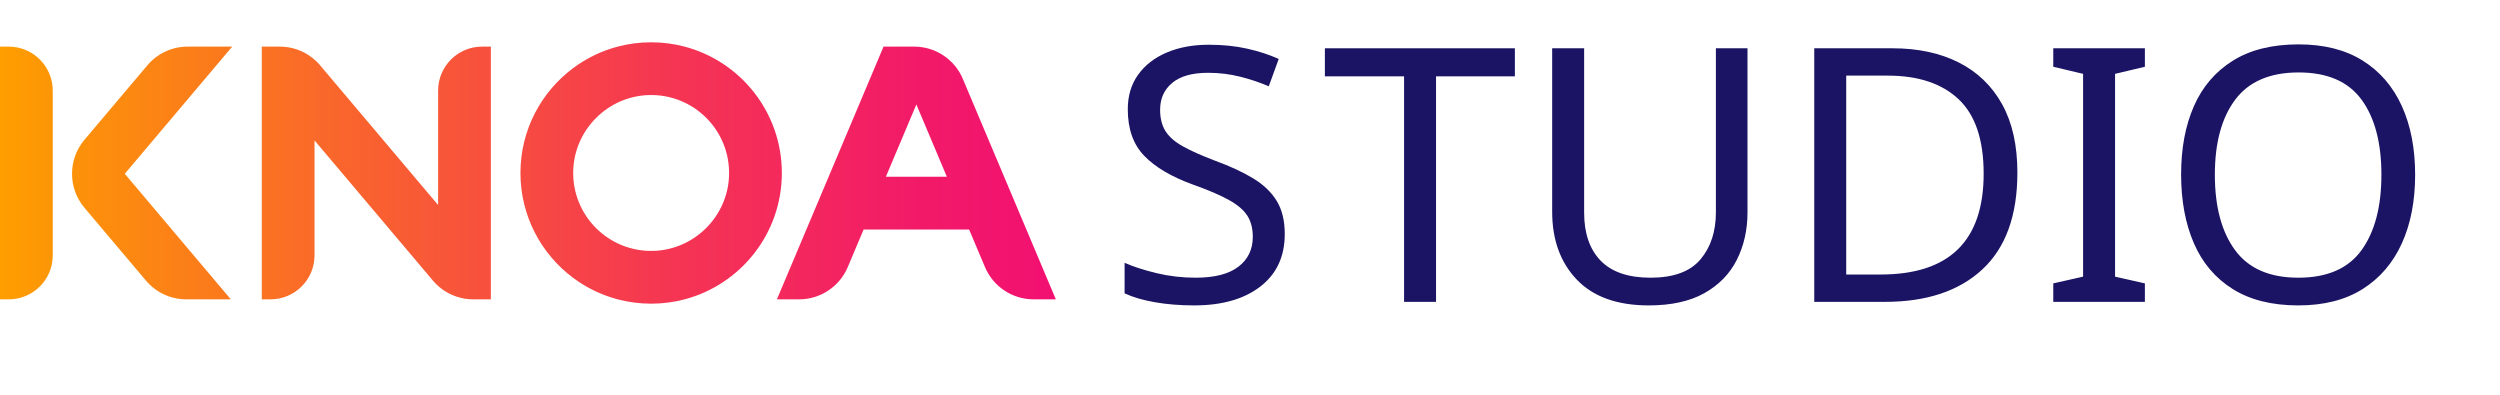
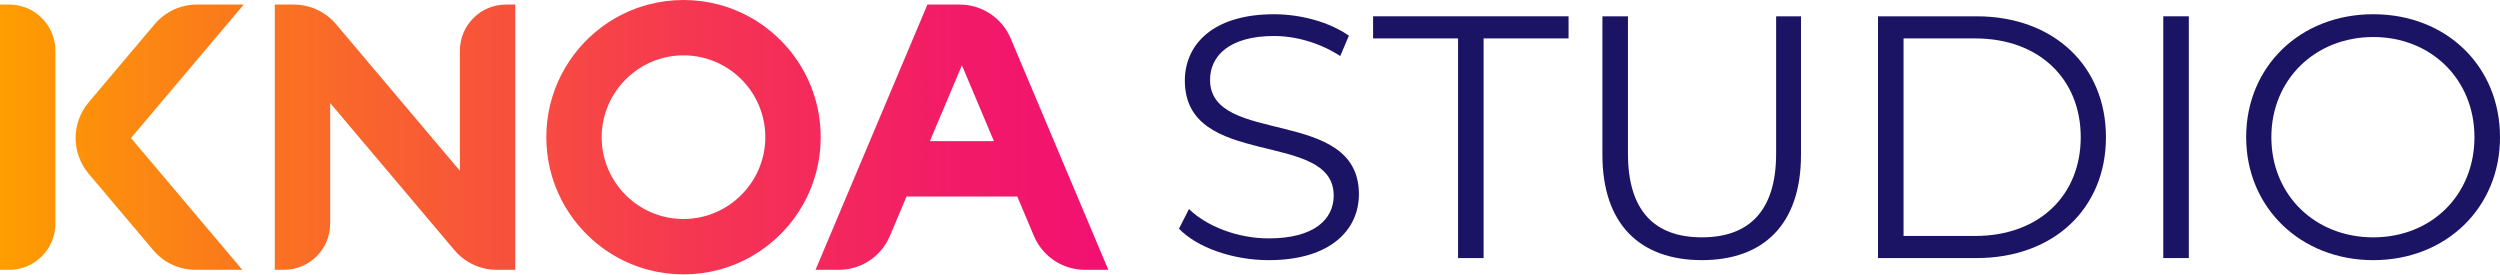
- <svg xmlns="http://www.w3.org/2000/svg" id="Layer_2" data-name="Layer 2" viewBox="0 0 1861.06 293.98">
+ <svg xmlns="http://www.w3.org/2000/svg" id="Layer_2" data-name="Layer 2" viewBox="0 0 1772.96 194.58">
  <defs>
    <style>
      .cls-1 {
-         letter-spacing: 0em;
+         fill: #1b1464;
      }

      .cls-2 {
-         fill: #1b1464;
-         font-family: Montserrat-Regular, Montserrat;
-         font-size: 264.37px;
-       }
- 
-       .cls-3 {
-         letter-spacing: 0em;
-       }
- 
-       .cls-4 {
-         letter-spacing: -.01em;
-       }
- 
-       .cls-5 {
        fill: url(#linear-gradient);
      }
    </style>
-     <linearGradient id="linear-gradient" x1="0" y1="128.77" x2="786" y2="128.77" gradientUnits="userSpaceOnUse">
+     <linearGradient id="linear-gradient" x1="0" y1="97.29" x2="786" y2="97.29" gradientUnits="userSpaceOnUse">
      <stop offset="0" stop-color="#fe9e00" />
      <stop offset=".33" stop-color="#f9642d" />
      <stop offset=".63" stop-color="#f53652" />
      <stop offset=".87" stop-color="#f21a68" />
      <stop offset="1" stop-color="#f21071" />
    </linearGradient>
  </defs>
  <g id="Layer_1-2" data-name="Layer 1">
-     <path class="cls-5" d="M39.27,67.44v122.67c0,18.07-14.65,32.73-32.73,32.73H0V34.71h6.54c18.07,0,32.73,14.65,32.73,32.73ZM172.85,34.71h-33.17c-11.56,0-22.53,5.09-29.99,13.93l-46.8,55.4c-12.36,14.63-12.36,36.04,0,50.67l45.79,54.2c7.46,8.83,18.43,13.92,29.99,13.92h33.16l-78.94-93.45,79.96-94.67ZM358.87,34.71c-18.07,0-32.73,14.65-32.73,32.73v85.17s-87.83-103.97-87.83-103.97c-7.46-8.83-18.43-13.93-29.99-13.93h-13.44v188.12h6.53c18.07,0,32.73-14.65,32.73-32.73v-85.56s88.16,104.36,88.16,104.36c7.46,8.83,18.43,13.93,29.99,13.93h13.12V34.71h-6.54ZM582.02,128.77c0,45.11-30.7,83.05-72.34,94.06-7.96,2.11-16.33,3.23-24.95,3.23s-16.99-1.12-24.95-3.23c-12.12-3.2-23.31-8.69-33.08-15.97-23.83-17.73-39.26-46.11-39.26-78.09s15.43-60.36,39.26-78.09c9.77-7.28,20.96-12.77,33.08-15.97,7.96-2.11,16.33-3.23,24.95-3.23s16.99,1.12,24.95,3.23c41.64,11.01,72.34,48.95,72.34,94.06ZM542.72,130.66c1.07-33.55-26.35-60.97-59.9-59.89-30.38.97-55.12,25.71-56.09,56.09-1.08,33.54,26.34,60.96,59.89,59.9,30.38-.97,55.13-25.71,56.1-56.1ZM716.75,58.71l69.25,164.12h-16.58c-15.78,0-30.03-9.45-36.17-23.99l-11.81-27.99h-78.55l-11.8,27.98c-6.14,14.54-20.39,24-36.17,24h-16.57l79.38-188.12h22.85c15.78,0,30.03,9.45,36.17,24ZM704.87,131.58l-22.7-53.81-22.71,53.81h45.41Z" />
-     <text class="cls-2" transform="translate(823.69 224.71)">
-       <tspan class="cls-1" x="0" y="0">S</tspan>
-       <tspan class="cls-4" x="159.94" y="0">T</tspan>
-       <tspan class="cls-3" x="307.99" y="0">UDIO</tspan>
-     </text>
+     <path class="cls-2" d="M39.27,35.96v122.67c0,18.07-14.65,32.73-32.73,32.73H0V3.23h6.54c18.07,0,32.73,14.65,32.73,32.73ZM172.85,3.23h-33.17c-11.56,0-22.53,5.09-29.99,13.93l-46.8,55.4c-12.36,14.63-12.36,36.04,0,50.67l45.79,54.2c7.46,8.83,18.43,13.92,29.99,13.92h33.16l-78.94-93.45L172.85,3.23ZM358.87,3.23c-18.07,0-32.73,14.65-32.73,32.73v85.17S238.31,17.16,238.31,17.16c-7.46-8.83-18.43-13.93-29.99-13.93h-13.44v188.12h6.53c18.07,0,32.73-14.65,32.73-32.73v-85.56s88.16,104.36,88.16,104.36c7.46,8.83,18.43,13.93,29.99,13.93h13.12V3.23h-6.54ZM582.02,97.29c0,45.11-30.7,83.05-72.34,94.06-7.96,2.11-16.33,3.23-24.95,3.23s-16.99-1.12-24.95-3.23c-12.12-3.2-23.31-8.69-33.08-15.97-23.83-17.73-39.26-46.11-39.26-78.09s15.43-60.36,39.26-78.09c9.77-7.28,20.96-12.77,33.08-15.97,7.96-2.11,16.33-3.23,24.95-3.23s16.99,1.12,24.95,3.23c41.64,11.01,72.34,48.95,72.34,94.06ZM542.72,99.18c1.07-33.55-26.35-60.97-59.9-59.89-30.38.97-55.12,25.71-56.09,56.09-1.08,33.54,26.34,60.96,59.89,59.9,30.38-.97,55.13-25.71,56.1-56.1ZM716.75,27.23l69.25,164.12h-16.58c-15.78,0-30.03-9.45-36.17-23.99l-11.81-27.99h-78.55l-11.8,27.98c-6.14,14.54-20.39,24-36.17,24h-16.57L657.72,3.23h22.85c15.78,0,30.03,9.45,36.17,24ZM704.87,100.1l-22.7-53.81-22.71,53.81h45.41Z" />
+     <g>
+       <path class="cls-1" d="M836.11,162.2l7.1-13.96c12.25,12,34.05,20.82,56.58,20.82,32.09,0,46.05-13.47,46.05-30.37,0-47.03-105.57-18.13-105.57-81.56,0-25.23,19.59-47.03,63.19-47.03,19.35,0,39.43,5.63,53.15,15.19l-6.12,14.45c-14.7-9.55-31.84-14.21-47.03-14.21-31.35,0-45.31,13.96-45.31,31.11,0,47.03,105.57,18.62,105.57,81.07,0,25.23-20.08,46.78-63.93,46.78-25.72,0-50.95-9.06-63.68-22.29Z" />
+       <path class="cls-1" d="M1034.02,27.24h-60.25v-15.68h138.63v15.68h-60.25v155.78h-18.12V27.24Z" />
+       <path class="cls-1" d="M1136.4,109.78V11.56h18.12v97.48c0,40.66,19.1,59.27,52.42,59.27s52.66-18.62,52.66-59.27V11.56h17.64v98.22c0,49.23-26.45,74.7-70.3,74.7s-70.54-25.47-70.54-74.7Z" />
+       <path class="cls-1" d="M1331.85,11.56h69.81c54.87,0,91.85,35.27,91.85,85.73s-36.98,85.73-91.85,85.73h-69.81V11.56ZM1400.67,167.34c45.56,0,74.95-28.9,74.95-70.05s-29.39-70.05-74.95-70.05h-50.7v140.1h50.7Z" />
+       <path class="cls-1" d="M1534.16,11.56h18.12v171.45h-18.12V11.56Z" />
+       <path class="cls-1" d="M1592.94,97.29c0-49.97,38.21-87.2,90.14-87.2s89.89,36.99,89.89,87.2-38.45,87.2-89.89,87.2-90.14-37.23-90.14-87.2ZM1754.84,97.29c0-40.9-30.62-71.03-71.77-71.03s-72.26,30.13-72.26,71.03,30.86,71.03,72.26,71.03,71.77-30.13,71.77-71.03Z" />
+     </g>
  </g>
</svg>
